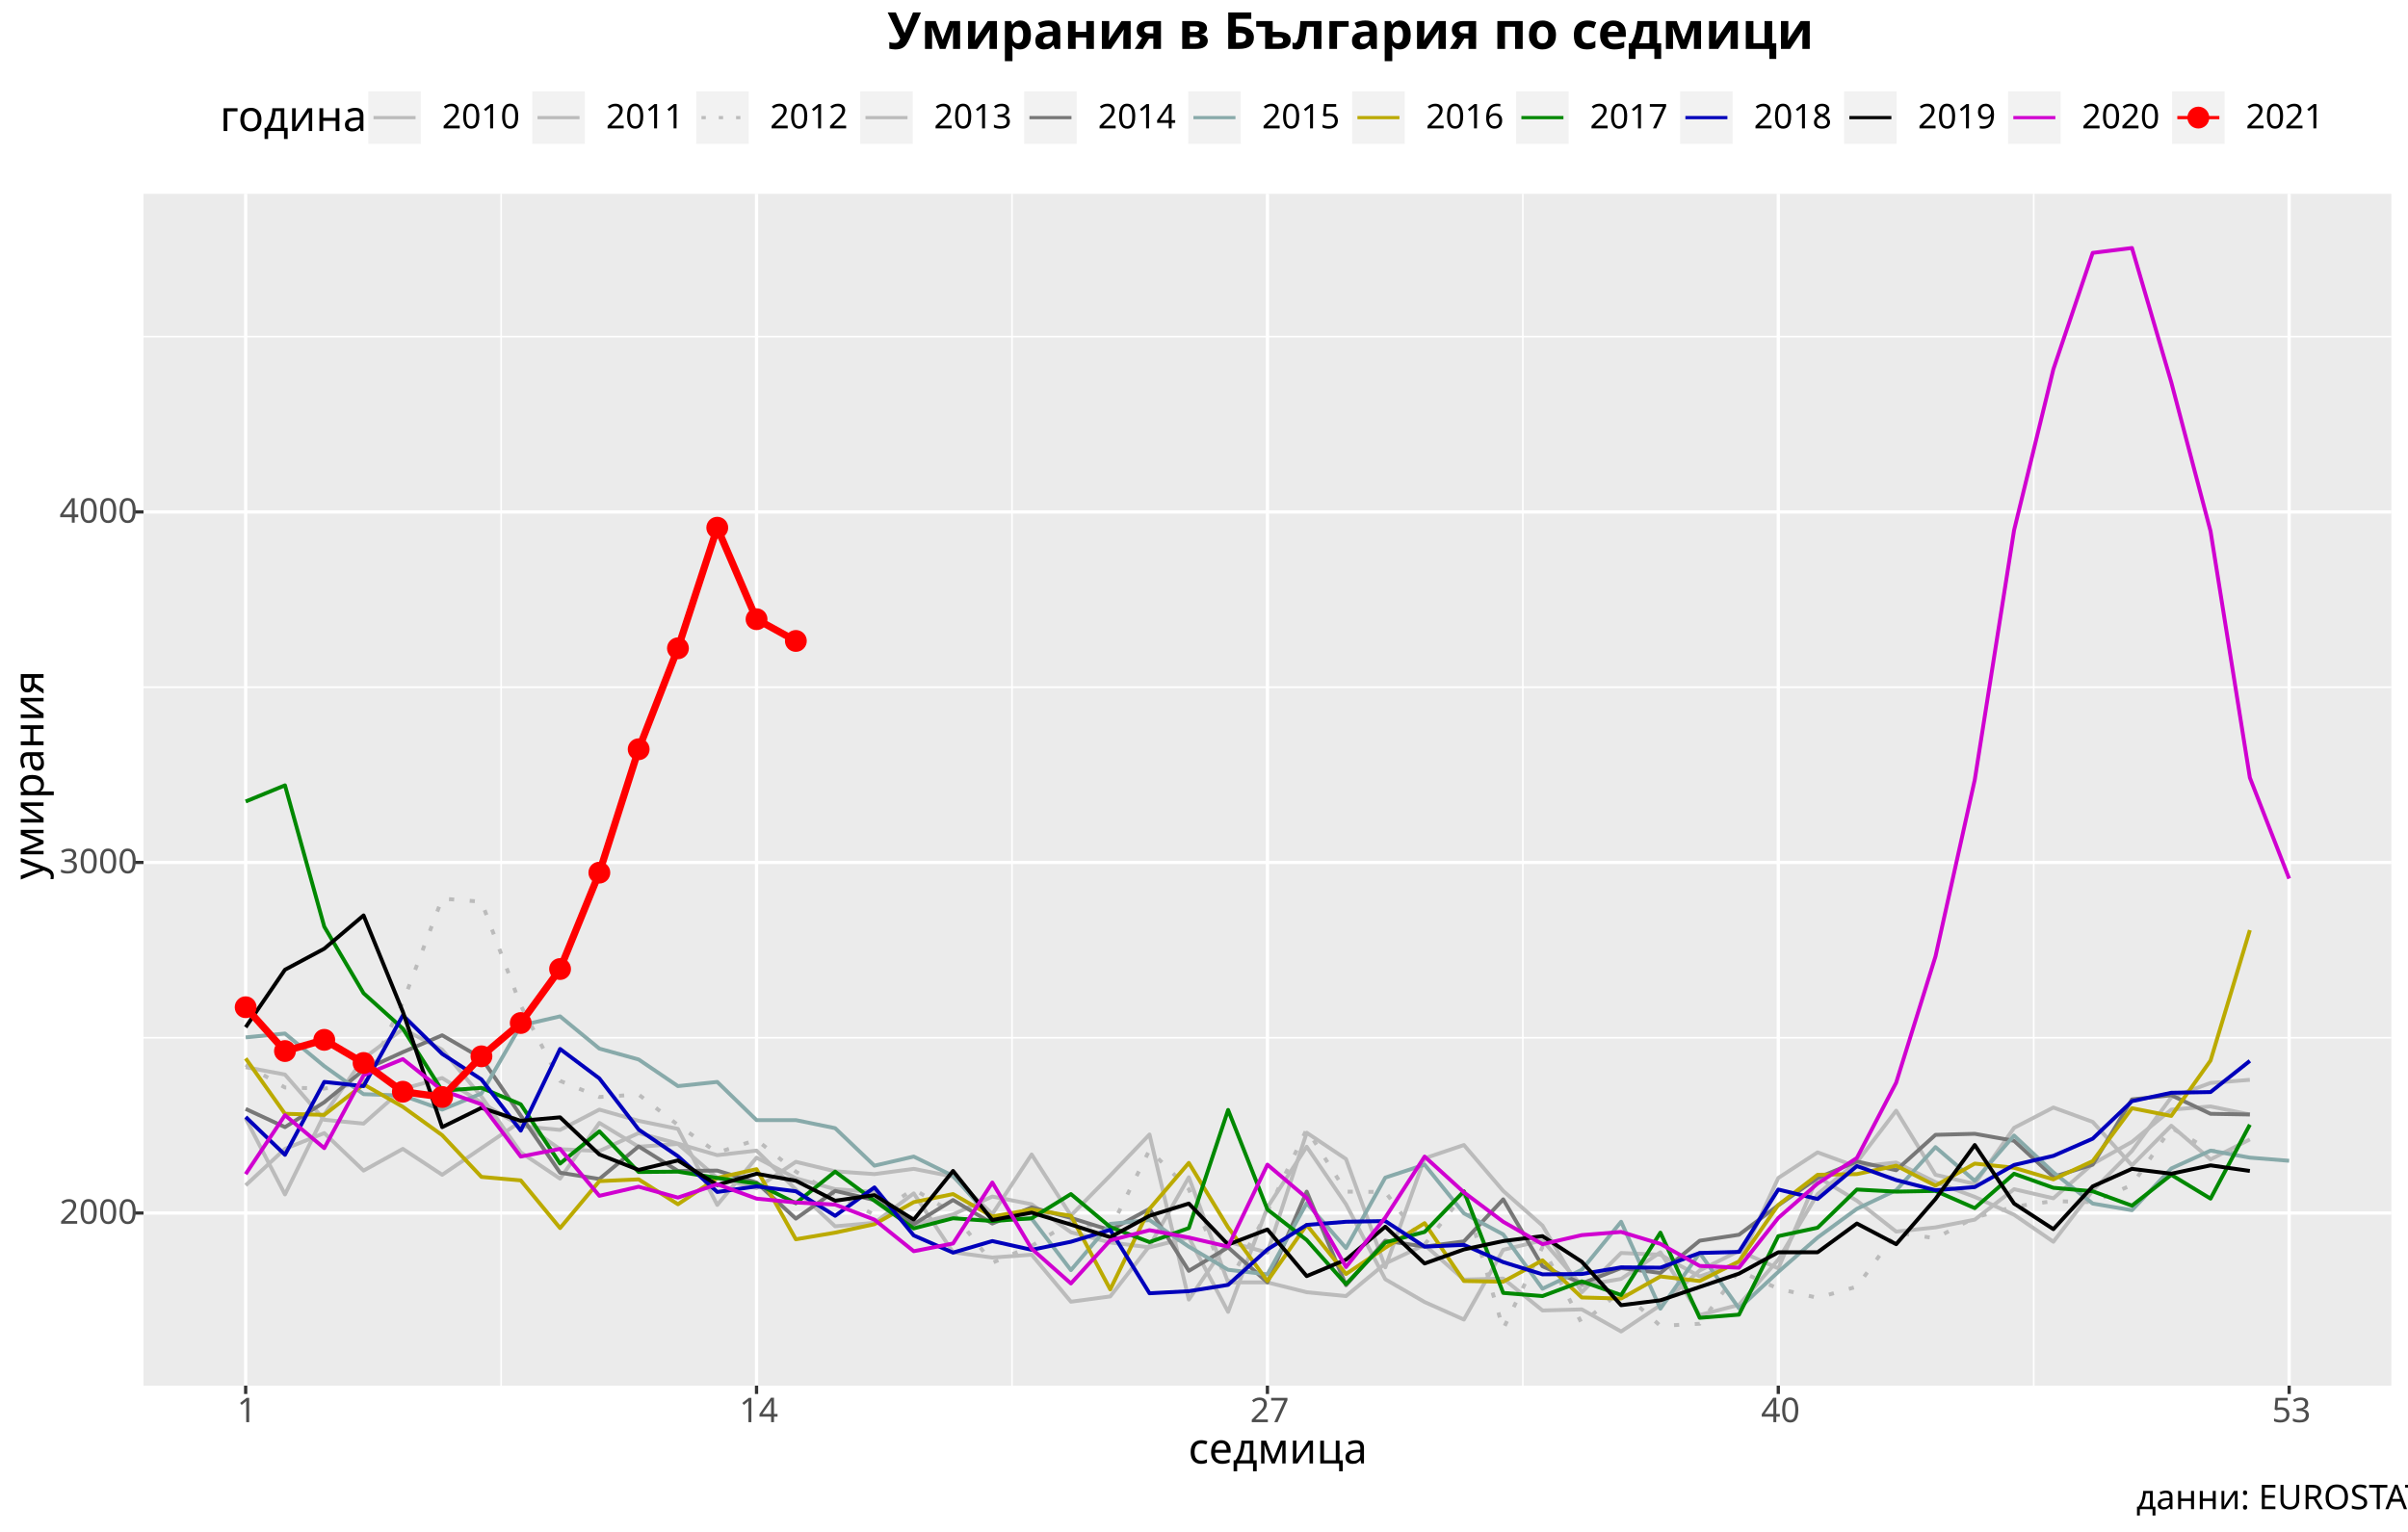
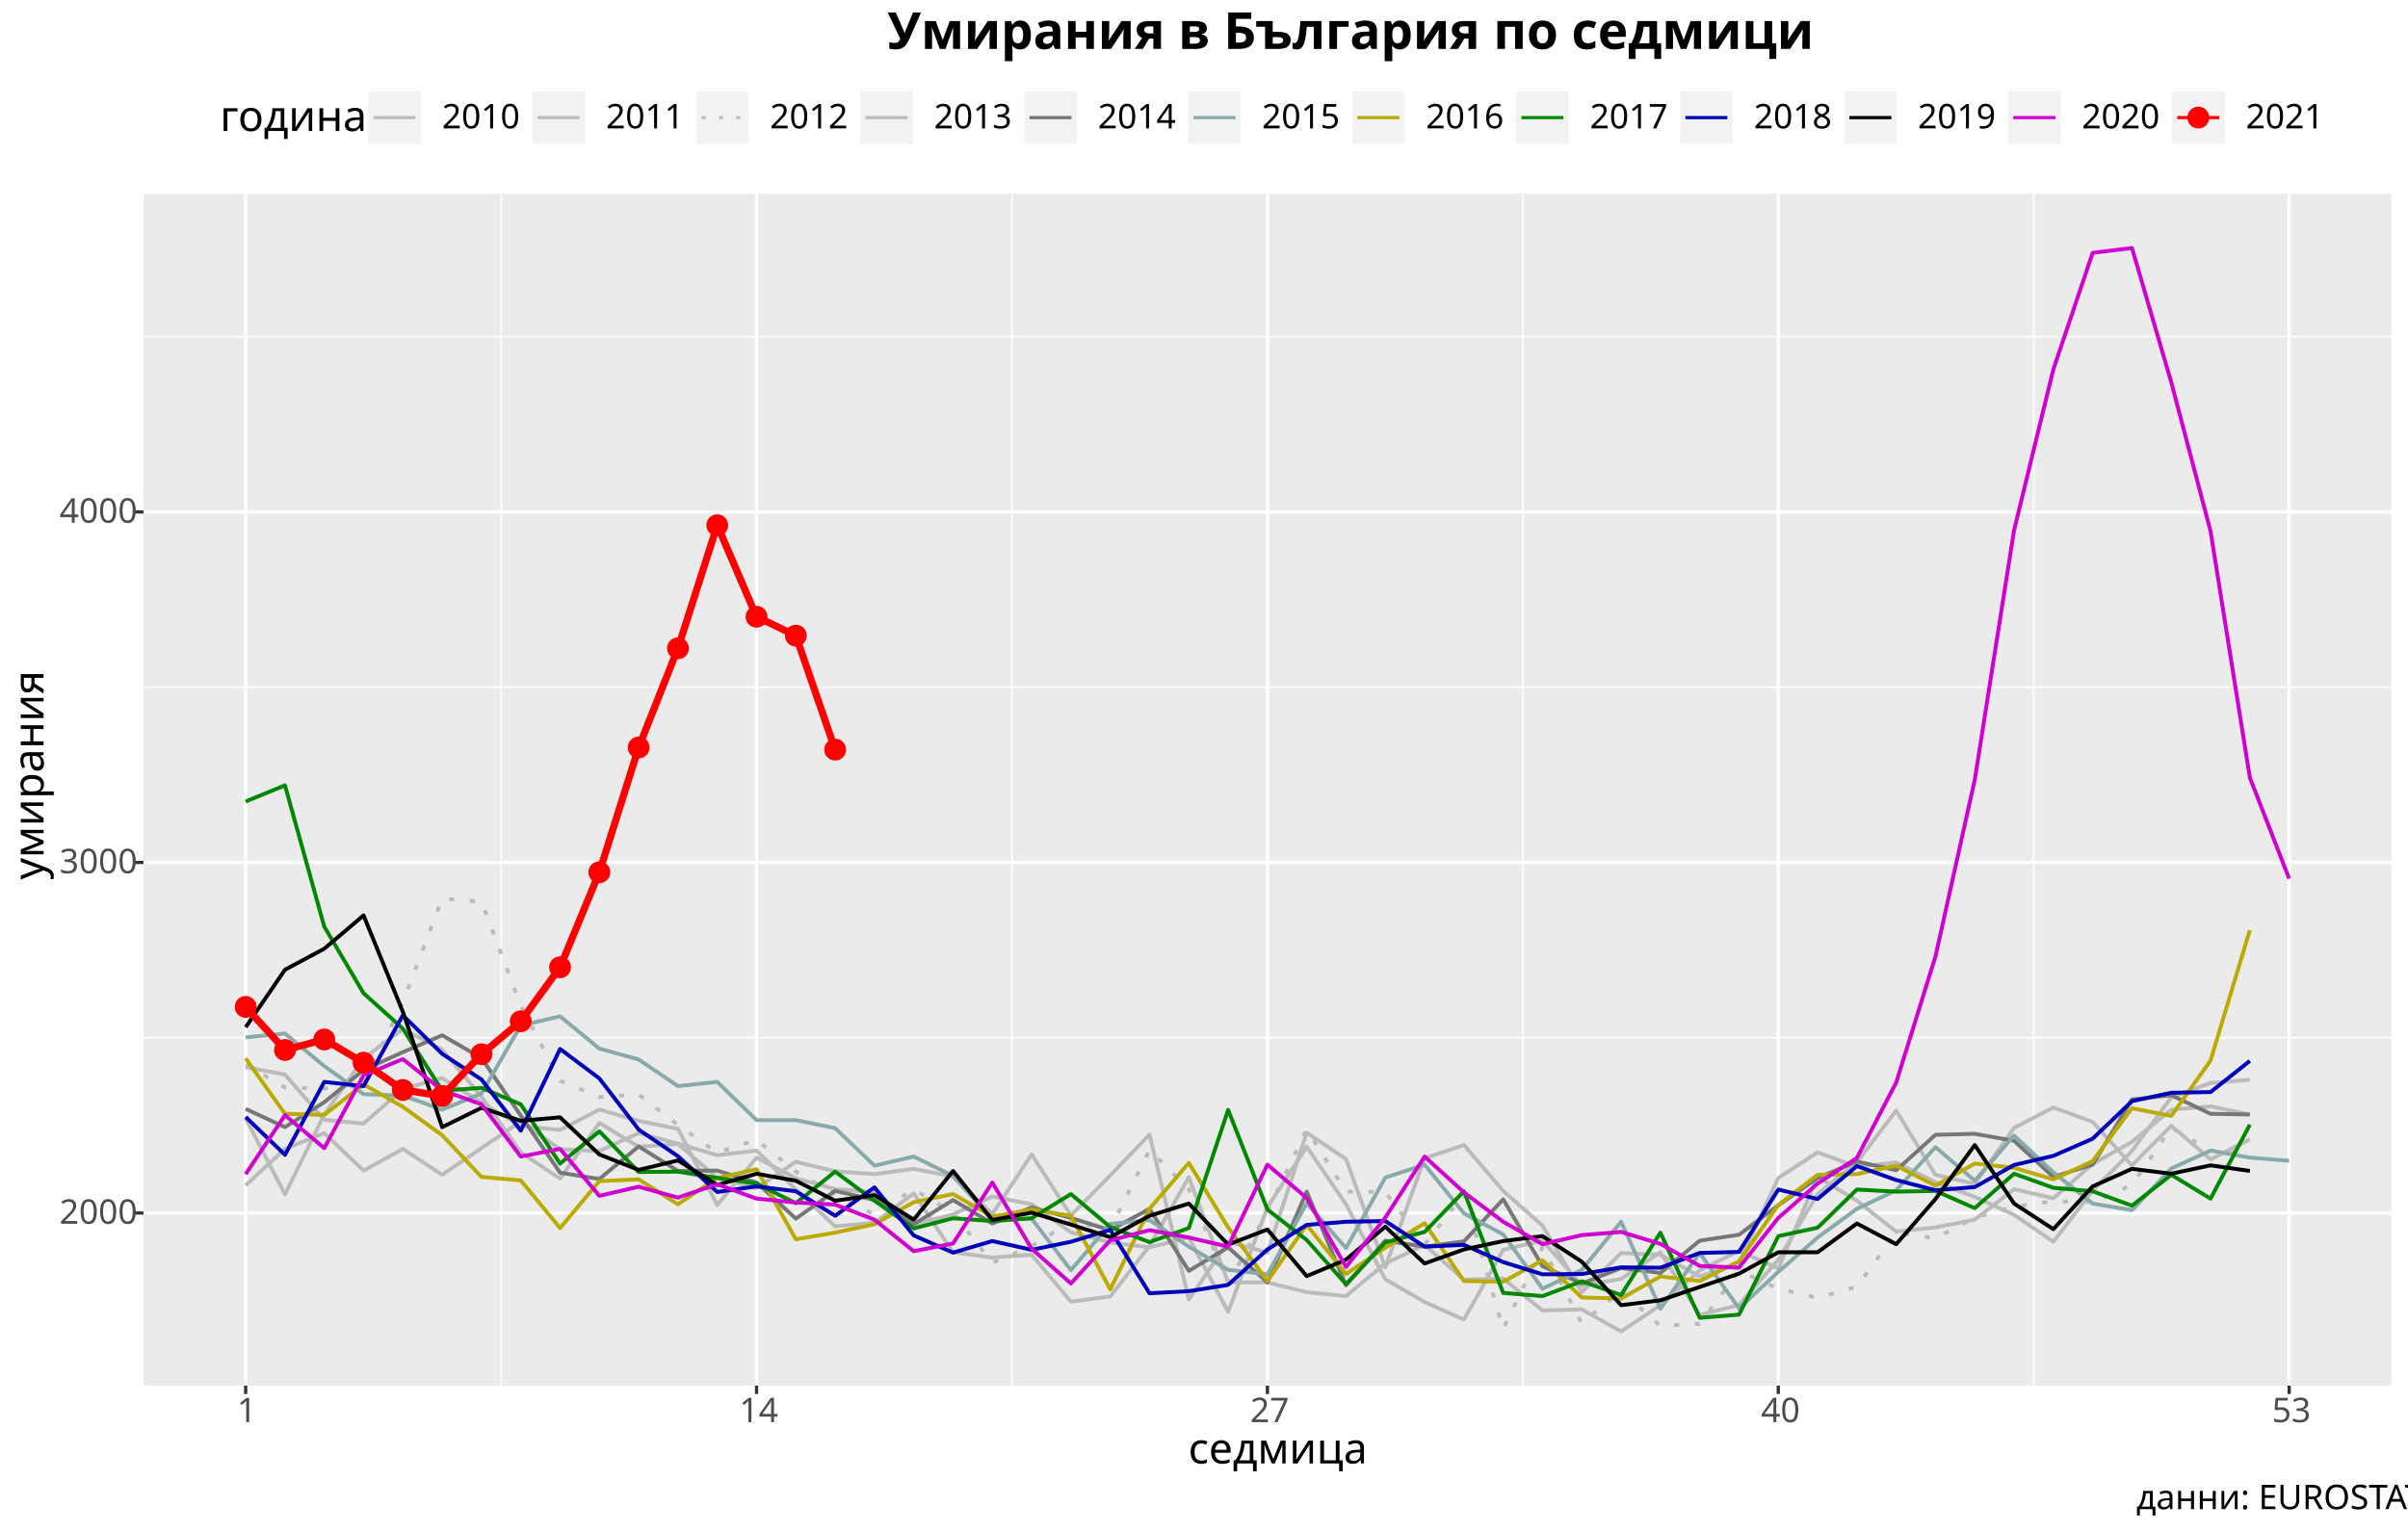
<svg xmlns="http://www.w3.org/2000/svg" viewBox="0 0 792.00 504.00">
  <defs>
    <style type="text/css">
    line, polyline, polygon, path, rect, circle {
      fill: none;
      stroke: #000000;
      stroke-linecap: round;
      stroke-linejoin: round;
      stroke-miterlimit: 10.00;
    }
  </style>
  </defs>
  <rect width="100%" height="100%" style="stroke: none; fill: #FFFFFF;" />
  <rect x="0.00" y="0.00" width="792.00" height="504.00" style="stroke-width: 1.07; stroke: #FFFFFF; fill: #FFFFFF;" />
  <defs>
    <clipPath id="cpNDcuMjB8Nzg2LjUyfDQ1NS44OHw2My43Nw==">
      <rect x="47.20" y="63.77" width="739.32" height="392.12" />
    </clipPath>
  </defs>
  <rect x="47.20" y="63.77" width="739.32" height="392.12" style="stroke-width: 1.07; stroke: none; fill: #EBEBEB;" clip-path="url(#cpNDcuMjB8Nzg2LjUyfDQ1NS44OHw2My43Nw==)" />
  <polyline points="47.20,341.42 786.52,341.42 " style="stroke-width: 0.53; stroke: #FFFFFF; stroke-linecap: butt;" clip-path="url(#cpNDcuMjB8Nzg2LjUyfDQ1NS44OHw2My43Nw==)" />
  <polyline points="47.20,226.09 786.52,226.09 " style="stroke-width: 0.53; stroke: #FFFFFF; stroke-linecap: butt;" clip-path="url(#cpNDcuMjB8Nzg2LjUyfDQ1NS44OHw2My43Nw==)" />
  <polyline points="47.20,110.77 786.52,110.77 " style="stroke-width: 0.53; stroke: #FFFFFF; stroke-linecap: butt;" clip-path="url(#cpNDcuMjB8Nzg2LjUyfDQ1NS44OHw2My43Nw==)" />
  <polyline points="164.82,455.88 164.82,63.77 " style="stroke-width: 0.53; stroke: #FFFFFF; stroke-linecap: butt;" clip-path="url(#cpNDcuMjB8Nzg2LjUyfDQ1NS44OHw2My43Nw==)" />
  <polyline points="332.85,455.88 332.85,63.77 " style="stroke-width: 0.53; stroke: #FFFFFF; stroke-linecap: butt;" clip-path="url(#cpNDcuMjB8Nzg2LjUyfDQ1NS44OHw2My43Nw==)" />
  <polyline points="500.87,455.88 500.87,63.77 " style="stroke-width: 0.53; stroke: #FFFFFF; stroke-linecap: butt;" clip-path="url(#cpNDcuMjB8Nzg2LjUyfDQ1NS44OHw2My43Nw==)" />
  <polyline points="668.90,455.88 668.90,63.77 " style="stroke-width: 0.53; stroke: #FFFFFF; stroke-linecap: butt;" clip-path="url(#cpNDcuMjB8Nzg2LjUyfDQ1NS44OHw2My43Nw==)" />
  <polyline points="47.20,399.08 786.52,399.08 " style="stroke-width: 1.07; stroke: #FFFFFF; stroke-linecap: butt;" clip-path="url(#cpNDcuMjB8Nzg2LjUyfDQ1NS44OHw2My43Nw==)" />
  <polyline points="47.20,283.75 786.52,283.75 " style="stroke-width: 1.07; stroke: #FFFFFF; stroke-linecap: butt;" clip-path="url(#cpNDcuMjB8Nzg2LjUyfDQ1NS44OHw2My43Nw==)" />
  <polyline points="47.20,168.43 786.52,168.43 " style="stroke-width: 1.07; stroke: #FFFFFF; stroke-linecap: butt;" clip-path="url(#cpNDcuMjB8Nzg2LjUyfDQ1NS44OHw2My43Nw==)" />
  <polyline points="80.80,455.88 80.80,63.77 " style="stroke-width: 1.07; stroke: #FFFFFF; stroke-linecap: butt;" clip-path="url(#cpNDcuMjB8Nzg2LjUyfDQ1NS44OHw2My43Nw==)" />
  <polyline points="248.83,455.88 248.83,63.77 " style="stroke-width: 1.07; stroke: #FFFFFF; stroke-linecap: butt;" clip-path="url(#cpNDcuMjB8Nzg2LjUyfDQ1NS44OHw2My43Nw==)" />
  <polyline points="416.86,455.88 416.86,63.77 " style="stroke-width: 1.07; stroke: #FFFFFF; stroke-linecap: butt;" clip-path="url(#cpNDcuMjB8Nzg2LjUyfDQ1NS44OHw2My43Nw==)" />
  <polyline points="584.89,455.88 584.89,63.77 " style="stroke-width: 1.07; stroke: #FFFFFF; stroke-linecap: butt;" clip-path="url(#cpNDcuMjB8Nzg2LjUyfDQ1NS44OHw2My43Nw==)" />
  <polyline points="752.91,455.88 752.91,63.77 " style="stroke-width: 1.07; stroke: #FFFFFF; stroke-linecap: butt;" clip-path="url(#cpNDcuMjB8Nzg2LjUyfDQ1NS44OHw2My43Nw==)" />
  <polyline points="80.80,367.94 93.73,392.97 106.65,366.67 119.58,348.22 132.50,338.53 145.43,345.34 158.35,360.79 171.28,379.13 184.21,387.78 197.13,369.44 210.06,377.28 222.98,376.36 235.91,387.55 248.83,390.89 261.76,382.24 274.68,385.36 287.61,386.28 300.53,384.55 313.46,387.09 326.38,399.43 339.31,379.82 352.23,399.89 365.16,386.74 378.08,373.25 391.01,427.57 403.93,408.54 416.86,412.11 429.78,372.67 442.71,381.32 455.63,416.96 468.56,381.09 481.49,376.71 494.41,391.81 507.34,403.23 520.26,425.14 533.19,412.23 546.11,412.80 559.04,419.95 571.96,415.46 584.89,387.55 597.81,379.13 610.74,383.86 623.66,382.47 636.59,388.93 649.51,393.78 662.44,399.66 675.36,408.54 688.29,391.70 701.21,378.67 714.14,361.02 727.06,356.29 739.99,355.26 " style="stroke-width: 1.28; stroke: #BBBBBB; stroke-linecap: butt;" clip-path="url(#cpNDcuMjB8Nzg2LjUyfDQ1NS44OHw2My43Nw==)" />
  <polyline points="80.80,351.10 93.73,353.53 106.65,368.40 119.58,369.67 132.50,358.25 145.43,354.68 158.35,362.75 171.28,370.48 184.21,371.75 197.13,365.06 210.06,368.75 222.98,371.40 235.91,396.43 248.83,380.86 261.76,387.66 274.68,391.24 287.61,392.16 300.53,402.89 313.46,399.54 326.38,393.66 339.31,396.20 352.23,405.42 365.16,408.77 378.08,410.38 391.01,407.15 403.93,431.60 416.86,397.23 429.78,377.28 442.71,396.20 455.63,420.88 468.56,428.37 481.49,434.14 494.41,411.19 507.34,408.08 520.26,422.95 533.19,420.76 546.11,412.00 559.04,432.64 571.96,429.30 584.89,414.42 597.81,392.85 610.74,382.36 623.66,365.41 636.59,386.51 649.51,389.51 662.44,371.06 675.36,364.37 688.29,369.10 701.21,383.40 714.14,370.36 727.06,381.44 739.99,374.86 " style="stroke-width: 1.28; stroke: #BBBBBB; stroke-linecap: butt;" clip-path="url(#cpNDcuMjB8Nzg2LjUyfDQ1NS44OHw2My43Nw==)" />
  <polyline points="80.80,350.30 93.73,357.79 106.65,358.14 119.58,356.41 132.50,329.77 145.43,295.63 158.35,296.67 171.28,330.81 184.21,355.60 197.13,360.91 210.06,360.10 222.98,370.13 235.91,379.24 248.83,374.98 261.76,385.47 274.68,392.97 287.61,399.66 300.53,391.24 313.46,399.08 326.38,415.46 339.31,409.92 352.23,401.96 365.16,404.39 378.08,378.32 391.01,391.24 403.93,422.38 416.86,398.62 429.78,371.52 442.71,392.05 455.63,392.16 468.56,409.46 481.49,392.85 494.41,437.25 507.34,410.27 520.26,435.41 533.19,424.68 546.11,436.21 559.04,435.52 571.96,418.11 584.89,423.99 597.81,426.99 610.74,423.30 623.66,405.54 636.59,407.38 649.51,400.58 662.44,397.00 675.36,395.16 688.29,395.51 701.21,389.85 714.14,371.06 727.06,378.55 739.99,379.71 " style="stroke-width: 1.28; stroke: #BBBBBB; stroke-dasharray: 1.71,5.12; stroke-linecap: butt;" clip-path="url(#cpNDcuMjB8Nzg2LjUyfDQ1NS44OHw2My43Nw==)" />
  <polyline points="80.80,389.97 93.73,377.98 106.65,372.79 119.58,385.13 132.50,377.98 145.43,386.51 158.35,377.74 171.28,368.98 184.21,378.09 197.13,378.67 210.06,372.79 222.98,376.25 235.91,380.05 248.83,378.55 261.76,391.35 274.68,403.46 287.61,402.31 300.53,392.62 313.46,412.00 326.38,413.73 339.31,412.80 352.23,428.26 365.16,426.53 378.08,409.92 391.01,387.32 403.93,421.91 416.86,421.91 429.78,425.14 442.71,426.41 455.63,415.69 468.56,409.57 481.49,420.99 494.41,420.65 507.34,431.14 520.26,430.79 533.19,438.06 546.11,429.41 559.04,417.99 571.96,411.54 584.89,417.30 597.81,387.20 610.74,395.04 623.66,405.19 636.59,403.81 649.51,401.27 662.44,391.24 675.36,394.24 688.29,382.93 701.21,375.67 714.14,365.06 727.06,364.02 739.99,366.67 " style="stroke-width: 1.28; stroke: #BBBBBB; stroke-linecap: butt;" clip-path="url(#cpNDcuMjB8Nzg2LjUyfDQ1NS44OHw2My43Nw==)" />
  <polyline points="80.80,364.83 93.73,370.83 106.65,362.64 119.58,352.03 132.50,346.15 145.43,340.61 158.35,348.11 171.28,367.02 184.21,385.82 197.13,387.89 210.06,377.17 222.98,385.24 235.91,385.13 248.83,389.05 261.76,400.93 274.68,391.81 287.61,394.81 300.53,402.77 313.46,394.81 326.38,402.54 339.31,397.23 352.23,400.69 365.16,404.73 378.08,397.70 391.01,418.11 403.93,410.38 416.86,421.91 429.78,392.05 442.71,422.84 455.63,408.19 468.56,410.15 481.49,408.42 494.41,394.58 507.34,416.61 520.26,422.26 533.19,417.19 546.11,418.80 559.04,408.19 571.96,406.23 584.89,396.54 597.81,387.55 610.74,382.13 623.66,385.01 636.59,373.36 649.51,373.02 662.44,375.32 675.36,387.20 688.29,383.17 701.21,361.71 714.14,360.33 727.06,366.44 739.99,366.67 " style="stroke-width: 1.28; stroke: #777777; stroke-linecap: butt;" clip-path="url(#cpNDcuMjB8Nzg2LjUyfDQ1NS44OHw2My43Nw==)" />
  <polyline points="80.80,341.30 93.73,340.03 106.65,350.76 119.58,359.98 132.50,360.45 145.43,365.06 158.35,359.75 171.28,337.38 184.21,334.38 197.13,344.99 210.06,348.57 222.98,357.33 235.91,355.95 248.83,368.52 261.76,368.52 274.68,371.17 287.61,383.51 300.53,380.51 313.46,386.86 326.38,401.27 339.31,400.93 352.23,417.88 365.16,402.66 378.08,401.39 391.01,410.15 403.93,417.76 416.86,419.26 429.78,395.85 442.71,410.61 455.63,387.43 468.56,383.17 481.49,399.20 494.41,406.12 507.34,423.99 520.26,417.76 533.19,401.96 546.11,430.56 559.04,412.23 571.96,430.45 584.89,418.45 597.81,407.15 610.74,397.70 623.66,391.58 636.59,377.40 649.51,388.47 662.44,373.59 675.36,385.70 688.29,395.97 701.21,398.16 714.14,384.43 727.06,378.55 739.99,380.86 752.91,381.90 " style="stroke-width: 1.28; stroke: #88AAAA; stroke-linecap: butt;" clip-path="url(#cpNDcuMjB8Nzg2LjUyfDQ1NS44OHw2My43Nw==)" />
  <polyline points="80.80,348.22 93.73,366.44 106.65,366.79 119.58,356.76 132.50,364.14 145.43,373.48 158.35,387.20 171.28,388.35 184.21,404.04 197.13,388.59 210.06,388.01 222.98,396.20 235.91,387.55 248.83,384.66 261.76,407.73 274.68,405.54 287.61,402.77 300.53,395.51 313.46,392.85 326.38,400.23 339.31,397.93 352.23,400.00 365.16,424.22 378.08,397.70 391.01,382.59 403.93,403.81 416.86,421.45 429.78,403.00 442.71,419.15 455.63,410.50 468.56,402.42 481.49,421.45 494.41,421.68 507.34,414.65 520.26,426.87 533.19,427.22 546.11,419.95 559.04,421.45 571.96,415.00 584.89,396.43 597.81,386.51 610.74,386.28 623.66,383.51 636.59,390.08 649.51,382.82 662.44,384.20 675.36,388.01 688.29,382.01 701.21,364.60 714.14,367.14 727.06,348.91 739.99,306.01 " style="stroke-width: 1.28; stroke: #BBAA00; stroke-linecap: butt;" clip-path="url(#cpNDcuMjB8Nzg2LjUyfDQ1NS44OHw2My43Nw==)" />
  <polyline points="80.80,263.69 93.73,258.38 106.65,304.86 119.58,326.77 132.50,338.42 145.43,358.83 158.35,357.91 171.28,363.33 184.21,382.82 197.13,372.21 210.06,385.59 222.98,385.47 235.91,387.55 248.83,389.39 261.76,395.85 274.68,385.47 287.61,395.04 300.53,404.15 313.46,400.81 326.38,401.73 339.31,400.81 352.23,392.85 365.16,403.69 378.08,408.65 391.01,404.04 403.93,365.17 416.86,397.93 429.78,407.96 442.71,422.49 455.63,408.77 468.56,405.31 481.49,391.93 494.41,425.37 507.34,426.41 520.26,421.57 533.19,426.07 546.11,405.54 559.04,433.56 571.96,432.52 584.89,406.69 597.81,403.92 610.74,391.35 623.66,392.05 636.59,391.81 649.51,397.47 662.44,386.16 675.36,390.78 688.29,391.93 701.21,396.66 714.14,386.51 727.06,394.35 739.99,370.02 " style="stroke-width: 1.28; stroke: #008800; stroke-linecap: butt;" clip-path="url(#cpNDcuMjB8Nzg2LjUyfDQ1NS44OHw2My43Nw==)" />
  <polyline points="80.80,367.48 93.73,379.94 106.65,355.95 119.58,357.33 132.50,334.04 145.43,346.72 158.35,355.14 171.28,371.98 184.21,345.11 197.13,354.80 210.06,371.63 222.98,380.40 235.91,392.16 248.83,390.32 261.76,391.93 274.68,400.00 287.61,390.66 300.53,406.46 313.46,412.11 326.38,408.31 339.31,411.19 352.23,408.54 365.16,404.62 378.08,425.49 391.01,424.80 403.93,422.72 416.86,411.07 429.78,403.00 442.71,401.96 455.63,401.73 468.56,410.15 481.49,409.57 494.41,415.23 507.34,419.26 520.26,419.15 533.19,416.96 546.11,417.07 559.04,412.23 571.96,411.88 584.89,391.35 597.81,394.47 610.74,383.63 623.66,388.24 636.59,391.58 649.51,390.55 662.44,383.28 675.36,380.28 688.29,374.63 701.21,362.29 714.14,359.52 727.06,359.29 739.99,349.03 " style="stroke-width: 1.28; stroke: #0000BB; stroke-linecap: butt;" clip-path="url(#cpNDcuMjB8Nzg2LjUyfDQ1NS44OHw2My43Nw==)" />
  <polyline points="80.80,337.96 93.73,319.04 106.65,312.12 119.58,301.17 132.50,332.88 145.43,370.83 158.35,364.48 171.28,368.75 184.21,367.60 197.13,379.82 210.06,384.90 222.98,381.78 235.91,389.85 248.83,386.16 261.76,388.47 274.68,395.04 287.61,393.20 300.53,401.27 313.46,385.24 326.38,401.39 339.31,398.96 352.23,402.89 365.16,407.04 378.08,400.00 391.01,395.97 403.93,409.46 416.86,404.50 429.78,419.84 442.71,414.42 455.63,403.58 468.56,415.69 481.49,411.07 494.41,408.31 507.34,406.69 520.26,415.11 533.19,429.41 546.11,427.80 559.04,423.41 571.96,419.03 584.89,412.00 597.81,412.00 610.74,402.54 623.66,409.34 636.59,394.47 649.51,376.71 662.44,395.97 675.36,404.39 688.29,390.32 701.21,384.55 714.14,386.16 727.06,383.40 739.99,385.24 " style="stroke-width: 1.28; stroke-linecap: butt;" clip-path="url(#cpNDcuMjB8Nzg2LjUyfDQ1NS44OHw2My43Nw==)" />
  <polyline points="80.80,386.28 93.73,366.90 106.65,377.74 119.58,353.76 132.50,348.45 145.43,358.72 158.35,363.33 171.28,380.51 184.21,377.98 197.13,393.43 210.06,390.43 222.98,394.01 235.91,389.62 248.83,394.35 261.76,395.62 274.68,396.31 287.61,401.27 300.53,411.65 313.46,409.11 326.38,389.05 339.31,410.84 352.23,422.26 365.16,408.08 378.08,404.73 391.01,407.15 403.93,410.15 416.86,383.17 429.78,394.12 442.71,416.84 455.63,400.58 468.56,380.51 481.49,392.28 494.41,401.96 507.34,409.34 520.26,406.35 533.19,405.31 546.11,409.23 559.04,416.49 571.96,417.07 584.89,400.69 597.81,389.39 610.74,380.97 623.66,356.18 636.59,314.66 649.51,256.54 662.44,174.43 675.36,121.49 688.29,83.20 701.21,81.59 714.14,125.76 727.06,174.77 739.99,255.85 752.91,289.06 " style="stroke-width: 1.28; stroke: #D000D0; stroke-linecap: butt;" clip-path="url(#cpNDcuMjB8Nzg2LjUyfDQ1NS44OHw2My43Nw==)" />
-   <polyline points="80.80,331.38 93.73,345.80 106.65,342.11 119.58,349.72 132.50,359.18 145.43,360.91 158.35,347.53 171.28,336.57 184.21,318.81 197.13,287.10 210.06,246.50 222.98,213.29 235.91,173.62 248.83,203.72 261.76,210.87 " style="stroke-width: 2.35; stroke: #FF0000; stroke-linecap: butt;" clip-path="url(#cpNDcuMjB8Nzg2LjUyfDQ1NS44OHw2My43Nw==)" />
-   <circle cx="80.80" cy="331.38" r="3.24" style="stroke-width: 0.71; stroke: #FF0000; fill: #FF0000;" clip-path="url(#cpNDcuMjB8Nzg2LjUyfDQ1NS44OHw2My43Nw==)" />
-   <circle cx="93.73" cy="345.80" r="3.24" style="stroke-width: 0.71; stroke: #FF0000; fill: #FF0000;" clip-path="url(#cpNDcuMjB8Nzg2LjUyfDQ1NS44OHw2My43Nw==)" />
-   <circle cx="106.65" cy="342.11" r="3.24" style="stroke-width: 0.71; stroke: #FF0000; fill: #FF0000;" clip-path="url(#cpNDcuMjB8Nzg2LjUyfDQ1NS44OHw2My43Nw==)" />
-   <circle cx="119.58" cy="349.72" r="3.24" style="stroke-width: 0.71; stroke: #FF0000; fill: #FF0000;" clip-path="url(#cpNDcuMjB8Nzg2LjUyfDQ1NS44OHw2My43Nw==)" />
-   <circle cx="132.50" cy="359.18" r="3.24" style="stroke-width: 0.71; stroke: #FF0000; fill: #FF0000;" clip-path="url(#cpNDcuMjB8Nzg2LjUyfDQ1NS44OHw2My43Nw==)" />
-   <circle cx="145.43" cy="360.91" r="3.24" style="stroke-width: 0.71; stroke: #FF0000; fill: #FF0000;" clip-path="url(#cpNDcuMjB8Nzg2LjUyfDQ1NS44OHw2My43Nw==)" />
-   <circle cx="158.35" cy="347.53" r="3.24" style="stroke-width: 0.71; stroke: #FF0000; fill: #FF0000;" clip-path="url(#cpNDcuMjB8Nzg2LjUyfDQ1NS44OHw2My43Nw==)" />
-   <circle cx="171.28" cy="336.57" r="3.24" style="stroke-width: 0.71; stroke: #FF0000; fill: #FF0000;" clip-path="url(#cpNDcuMjB8Nzg2LjUyfDQ1NS44OHw2My43Nw==)" />
-   <circle cx="184.21" cy="318.81" r="3.24" style="stroke-width: 0.71; stroke: #FF0000; fill: #FF0000;" clip-path="url(#cpNDcuMjB8Nzg2LjUyfDQ1NS44OHw2My43Nw==)" />
-   <circle cx="197.13" cy="287.10" r="3.24" style="stroke-width: 0.71; stroke: #FF0000; fill: #FF0000;" clip-path="url(#cpNDcuMjB8Nzg2LjUyfDQ1NS44OHw2My43Nw==)" />
-   <circle cx="210.06" cy="246.50" r="3.24" style="stroke-width: 0.71; stroke: #FF0000; fill: #FF0000;" clip-path="url(#cpNDcuMjB8Nzg2LjUyfDQ1NS44OHw2My43Nw==)" />
+   <polyline points="80.80,331.27 93.73,345.45 106.65,341.99 119.58,349.61 132.50,358.60 145.43,360.56 158.35,346.84 171.28,336.00 184.21,318.24 197.13,286.98 210.06,245.93 222.98,213.29 235.91,172.81 248.83,202.91 261.76,209.14 274.68,246.62 " style="stroke-width: 2.35; stroke: #FF0000; stroke-linecap: butt;" clip-path="url(#cpNDcuMjB8Nzg2LjUyfDQ1NS44OHw2My43Nw==)" />
+   <circle cx="80.80" cy="331.27" r="3.24" style="stroke-width: 0.71; stroke: #FF0000; fill: #FF0000;" clip-path="url(#cpNDcuMjB8Nzg2LjUyfDQ1NS44OHw2My43Nw==)" />
+   <circle cx="93.73" cy="345.45" r="3.24" style="stroke-width: 0.71; stroke: #FF0000; fill: #FF0000;" clip-path="url(#cpNDcuMjB8Nzg2LjUyfDQ1NS44OHw2My43Nw==)" />
+   <circle cx="106.65" cy="341.99" r="3.24" style="stroke-width: 0.71; stroke: #FF0000; fill: #FF0000;" clip-path="url(#cpNDcuMjB8Nzg2LjUyfDQ1NS44OHw2My43Nw==)" />
+   <circle cx="119.58" cy="349.61" r="3.24" style="stroke-width: 0.71; stroke: #FF0000; fill: #FF0000;" clip-path="url(#cpNDcuMjB8Nzg2LjUyfDQ1NS44OHw2My43Nw==)" />
+   <circle cx="132.50" cy="358.60" r="3.24" style="stroke-width: 0.71; stroke: #FF0000; fill: #FF0000;" clip-path="url(#cpNDcuMjB8Nzg2LjUyfDQ1NS44OHw2My43Nw==)" />
+   <circle cx="145.43" cy="360.56" r="3.24" style="stroke-width: 0.71; stroke: #FF0000; fill: #FF0000;" clip-path="url(#cpNDcuMjB8Nzg2LjUyfDQ1NS44OHw2My43Nw==)" />
+   <circle cx="158.35" cy="346.84" r="3.24" style="stroke-width: 0.71; stroke: #FF0000; fill: #FF0000;" clip-path="url(#cpNDcuMjB8Nzg2LjUyfDQ1NS44OHw2My43Nw==)" />
+   <circle cx="171.28" cy="336.00" r="3.24" style="stroke-width: 0.71; stroke: #FF0000; fill: #FF0000;" clip-path="url(#cpNDcuMjB8Nzg2LjUyfDQ1NS44OHw2My43Nw==)" />
+   <circle cx="184.21" cy="318.24" r="3.24" style="stroke-width: 0.71; stroke: #FF0000; fill: #FF0000;" clip-path="url(#cpNDcuMjB8Nzg2LjUyfDQ1NS44OHw2My43Nw==)" />
+   <circle cx="197.13" cy="286.98" r="3.24" style="stroke-width: 0.71; stroke: #FF0000; fill: #FF0000;" clip-path="url(#cpNDcuMjB8Nzg2LjUyfDQ1NS44OHw2My43Nw==)" />
+   <circle cx="210.06" cy="245.93" r="3.24" style="stroke-width: 0.71; stroke: #FF0000; fill: #FF0000;" clip-path="url(#cpNDcuMjB8Nzg2LjUyfDQ1NS44OHw2My43Nw==)" />
  <circle cx="222.98" cy="213.29" r="3.24" style="stroke-width: 0.71; stroke: #FF0000; fill: #FF0000;" clip-path="url(#cpNDcuMjB8Nzg2LjUyfDQ1NS44OHw2My43Nw==)" />
-   <circle cx="235.91" cy="173.62" r="3.24" style="stroke-width: 0.71; stroke: #FF0000; fill: #FF0000;" clip-path="url(#cpNDcuMjB8Nzg2LjUyfDQ1NS44OHw2My43Nw==)" />
-   <circle cx="248.83" cy="203.72" r="3.24" style="stroke-width: 0.71; stroke: #FF0000; fill: #FF0000;" clip-path="url(#cpNDcuMjB8Nzg2LjUyfDQ1NS44OHw2My43Nw==)" />
-   <circle cx="261.76" cy="210.87" r="3.24" style="stroke-width: 0.71; stroke: #FF0000; fill: #FF0000;" clip-path="url(#cpNDcuMjB8Nzg2LjUyfDQ1NS44OHw2My43Nw==)" />
+   <circle cx="235.91" cy="172.81" r="3.24" style="stroke-width: 0.71; stroke: #FF0000; fill: #FF0000;" clip-path="url(#cpNDcuMjB8Nzg2LjUyfDQ1NS44OHw2My43Nw==)" />
+   <circle cx="248.83" cy="202.91" r="3.24" style="stroke-width: 0.71; stroke: #FF0000; fill: #FF0000;" clip-path="url(#cpNDcuMjB8Nzg2LjUyfDQ1NS44OHw2My43Nw==)" />
+   <circle cx="261.76" cy="209.14" r="3.24" style="stroke-width: 0.71; stroke: #FF0000; fill: #FF0000;" clip-path="url(#cpNDcuMjB8Nzg2LjUyfDQ1NS44OHw2My43Nw==)" />
+   <circle cx="274.68" cy="246.62" r="3.24" style="stroke-width: 0.71; stroke: #FF0000; fill: #FF0000;" clip-path="url(#cpNDcuMjB8Nzg2LjUyfDQ1NS44OHw2My43Nw==)" />
  <defs>
    <clipPath id="cpMC4wMHw3OTIuMDB8NTA0LjAwfDAuMDA=">
      <rect x="0.00" y="0.00" width="792.00" height="504.00" />
    </clipPath>
  </defs>
  <g clip-path="url(#cpMC4wMHw3OTIuMDB8NTA0LjAwfDAuMDA=)">
    <text x="19.56" y="402.62" style="font-size: 11.20px; fill: #4D4D4D; font-family: Calibri;" textLength="22.71px" lengthAdjust="spacingAndGlyphs">2000</text>
  </g>
  <g clip-path="url(#cpMC4wMHw3OTIuMDB8NTA0LjAwfDAuMDA=)">
    <text x="19.56" y="287.29" style="font-size: 11.20px; fill: #4D4D4D; font-family: Calibri;" textLength="22.71px" lengthAdjust="spacingAndGlyphs">3000</text>
  </g>
  <g clip-path="url(#cpMC4wMHw3OTIuMDB8NTA0LjAwfDAuMDA=)">
    <text x="19.56" y="171.97" style="font-size: 11.20px; fill: #4D4D4D; font-family: Calibri;" textLength="22.71px" lengthAdjust="spacingAndGlyphs">4000</text>
  </g>
  <polyline points="44.46,399.08 47.20,399.08 " style="stroke-width: 1.07; stroke: #333333; stroke-linecap: butt;" clip-path="url(#cpMC4wMHw3OTIuMDB8NTA0LjAwfDAuMDA=)" />
  <polyline points="44.46,283.75 47.20,283.75 " style="stroke-width: 1.07; stroke: #333333; stroke-linecap: butt;" clip-path="url(#cpMC4wMHw3OTIuMDB8NTA0LjAwfDAuMDA=)" />
  <polyline points="44.46,168.43 47.20,168.43 " style="stroke-width: 1.07; stroke: #333333; stroke-linecap: butt;" clip-path="url(#cpMC4wMHw3OTIuMDB8NTA0LjAwfDAuMDA=)" />
  <polyline points="80.80,458.62 80.80,455.88 " style="stroke-width: 1.07; stroke: #333333; stroke-linecap: butt;" clip-path="url(#cpMC4wMHw3OTIuMDB8NTA0LjAwfDAuMDA=)" />
  <polyline points="248.83,458.62 248.83,455.88 " style="stroke-width: 1.07; stroke: #333333; stroke-linecap: butt;" clip-path="url(#cpMC4wMHw3OTIuMDB8NTA0LjAwfDAuMDA=)" />
  <polyline points="416.86,458.62 416.86,455.88 " style="stroke-width: 1.07; stroke: #333333; stroke-linecap: butt;" clip-path="url(#cpMC4wMHw3OTIuMDB8NTA0LjAwfDAuMDA=)" />
  <polyline points="584.89,458.62 584.89,455.88 " style="stroke-width: 1.07; stroke: #333333; stroke-linecap: butt;" clip-path="url(#cpMC4wMHw3OTIuMDB8NTA0LjAwfDAuMDA=)" />
  <polyline points="752.91,458.62 752.91,455.88 " style="stroke-width: 1.07; stroke: #333333; stroke-linecap: butt;" clip-path="url(#cpMC4wMHw3OTIuMDB8NTA0LjAwfDAuMDA=)" />
  <g clip-path="url(#cpMC4wMHw3OTIuMDB8NTA0LjAwfDAuMDA=)">
    <text x="77.97" y="467.89" style="font-size: 11.20px; fill: #4D4D4D; font-family: Calibri;" textLength="5.68px" lengthAdjust="spacingAndGlyphs">1</text>
  </g>
  <g clip-path="url(#cpMC4wMHw3OTIuMDB8NTA0LjAwfDAuMDA=)">
    <text x="243.15" y="467.89" style="font-size: 11.20px; fill: #4D4D4D; font-family: Calibri;" textLength="11.35px" lengthAdjust="spacingAndGlyphs">14</text>
  </g>
  <g clip-path="url(#cpMC4wMHw3OTIuMDB8NTA0LjAwfDAuMDA=)">
    <text x="411.18" y="467.89" style="font-size: 11.20px; fill: #4D4D4D; font-family: Calibri;" textLength="11.35px" lengthAdjust="spacingAndGlyphs">27</text>
  </g>
  <g clip-path="url(#cpMC4wMHw3OTIuMDB8NTA0LjAwfDAuMDA=)">
    <text x="579.21" y="467.89" style="font-size: 11.20px; fill: #4D4D4D; font-family: Calibri;" textLength="11.35px" lengthAdjust="spacingAndGlyphs">40</text>
  </g>
  <g clip-path="url(#cpMC4wMHw3OTIuMDB8NTA0LjAwfDAuMDA=)">
    <text x="747.24" y="467.89" style="font-size: 11.20px; fill: #4D4D4D; font-family: Calibri;" textLength="11.35px" lengthAdjust="spacingAndGlyphs">53</text>
  </g>
  <g clip-path="url(#cpMC4wMHw3OTIuMDB8NTA0LjAwfDAuMDA=)">
    <text x="390.85" y="481.47" style="font-size: 14.00px; font-family: Calibri;" textLength="52.02px" lengthAdjust="spacingAndGlyphs">седмица</text>
  </g>
  <g clip-path="url(#cpMC4wMHw3OTIuMDB8NTA0LjAwfDAuMDA=)">
    <text transform="translate(14.33,289.39) rotate(-90)" style="font-size: 14.00px; font-family: Calibri;" textLength="59.12px" lengthAdjust="spacingAndGlyphs">умирания</text>
  </g>
  <rect x="66.88" y="24.57" width="699.96" height="28.24" style="stroke-width: 1.07; stroke: none; fill: #FFFFFF;" clip-path="url(#cpMC4wMHw3OTIuMDB8NTA0LjAwfDAuMDA=)" />
  <g clip-path="url(#cpMC4wMHw3OTIuMDB8NTA0LjAwfDAuMDA=)">
    <text x="72.36" y="43.11" style="font-size: 14.00px; font-family: Calibri;" textLength="41.79px" lengthAdjust="spacingAndGlyphs">година</text>
  </g>
  <rect x="121.13" y="30.05" width="17.28" height="17.28" style="stroke-width: 1.07; stroke: none; fill: #F2F2F2;" clip-path="url(#cpMC4wMHw3OTIuMDB8NTA0LjAwfDAuMDA=)" />
  <line x1="122.85" y1="38.69" x2="136.68" y2="38.69" style="stroke-width: 1.07; stroke: #BBBBBB; stroke-linecap: butt;" clip-path="url(#cpMC4wMHw3OTIuMDB8NTA0LjAwfDAuMDA=)" />
  <rect x="175.06" y="30.05" width="17.28" height="17.28" style="stroke-width: 1.07; stroke: none; fill: #F2F2F2;" clip-path="url(#cpMC4wMHw3OTIuMDB8NTA0LjAwfDAuMDA=)" />
  <line x1="176.79" y1="38.69" x2="190.61" y2="38.69" style="stroke-width: 1.07; stroke: #BBBBBB; stroke-linecap: butt;" clip-path="url(#cpMC4wMHw3OTIuMDB8NTA0LjAwfDAuMDA=)" />
  <rect x="228.99" y="30.05" width="17.28" height="17.28" style="stroke-width: 1.07; stroke: none; fill: #F2F2F2;" clip-path="url(#cpMC4wMHw3OTIuMDB8NTA0LjAwfDAuMDA=)" />
  <line x1="230.72" y1="38.69" x2="244.55" y2="38.69" style="stroke-width: 1.07; stroke: #BBBBBB; stroke-dasharray: 1.42,4.27; stroke-linecap: butt;" clip-path="url(#cpMC4wMHw3OTIuMDB8NTA0LjAwfDAuMDA=)" />
  <rect x="282.93" y="30.05" width="17.28" height="17.28" style="stroke-width: 1.07; stroke: none; fill: #F2F2F2;" clip-path="url(#cpMC4wMHw3OTIuMDB8NTA0LjAwfDAuMDA=)" />
  <line x1="284.66" y1="38.69" x2="298.48" y2="38.69" style="stroke-width: 1.07; stroke: #BBBBBB; stroke-linecap: butt;" clip-path="url(#cpMC4wMHw3OTIuMDB8NTA0LjAwfDAuMDA=)" />
  <rect x="336.86" y="30.05" width="17.28" height="17.28" style="stroke-width: 1.07; stroke: none; fill: #F2F2F2;" clip-path="url(#cpMC4wMHw3OTIuMDB8NTA0LjAwfDAuMDA=)" />
  <line x1="338.59" y1="38.69" x2="352.41" y2="38.69" style="stroke-width: 1.07; stroke: #777777; stroke-linecap: butt;" clip-path="url(#cpMC4wMHw3OTIuMDB8NTA0LjAwfDAuMDA=)" />
  <rect x="390.80" y="30.05" width="17.28" height="17.28" style="stroke-width: 1.07; stroke: none; fill: #F2F2F2;" clip-path="url(#cpMC4wMHw3OTIuMDB8NTA0LjAwfDAuMDA=)" />
  <line x1="392.52" y1="38.69" x2="406.35" y2="38.69" style="stroke-width: 1.07; stroke: #88AAAA; stroke-linecap: butt;" clip-path="url(#cpMC4wMHw3OTIuMDB8NTA0LjAwfDAuMDA=)" />
  <rect x="444.73" y="30.05" width="17.28" height="17.28" style="stroke-width: 1.07; stroke: none; fill: #F2F2F2;" clip-path="url(#cpMC4wMHw3OTIuMDB8NTA0LjAwfDAuMDA=)" />
  <line x1="446.46" y1="38.69" x2="460.28" y2="38.69" style="stroke-width: 1.07; stroke: #BBAA00; stroke-linecap: butt;" clip-path="url(#cpMC4wMHw3OTIuMDB8NTA0LjAwfDAuMDA=)" />
  <rect x="498.66" y="30.05" width="17.28" height="17.28" style="stroke-width: 1.07; stroke: none; fill: #F2F2F2;" clip-path="url(#cpMC4wMHw3OTIuMDB8NTA0LjAwfDAuMDA=)" />
  <line x1="500.39" y1="38.69" x2="514.22" y2="38.69" style="stroke-width: 1.07; stroke: #008800; stroke-linecap: butt;" clip-path="url(#cpMC4wMHw3OTIuMDB8NTA0LjAwfDAuMDA=)" />
  <rect x="552.60" y="30.05" width="17.28" height="17.28" style="stroke-width: 1.07; stroke: none; fill: #F2F2F2;" clip-path="url(#cpMC4wMHw3OTIuMDB8NTA0LjAwfDAuMDA=)" />
  <line x1="554.33" y1="38.69" x2="568.15" y2="38.69" style="stroke-width: 1.07; stroke: #0000BB; stroke-linecap: butt;" clip-path="url(#cpMC4wMHw3OTIuMDB8NTA0LjAwfDAuMDA=)" />
  <rect x="606.53" y="30.05" width="17.28" height="17.28" style="stroke-width: 1.07; stroke: none; fill: #F2F2F2;" clip-path="url(#cpMC4wMHw3OTIuMDB8NTA0LjAwfDAuMDA=)" />
  <line x1="608.26" y1="38.69" x2="622.08" y2="38.69" style="stroke-width: 1.07; stroke-linecap: butt;" clip-path="url(#cpMC4wMHw3OTIuMDB8NTA0LjAwfDAuMDA=)" />
  <rect x="660.47" y="30.05" width="17.28" height="17.28" style="stroke-width: 1.07; stroke: none; fill: #F2F2F2;" clip-path="url(#cpMC4wMHw3OTIuMDB8NTA0LjAwfDAuMDA=)" />
  <line x1="662.19" y1="38.69" x2="676.02" y2="38.69" style="stroke-width: 1.07; stroke: #D000D0; stroke-linecap: butt;" clip-path="url(#cpMC4wMHw3OTIuMDB8NTA0LjAwfDAuMDA=)" />
  <rect x="714.40" y="30.05" width="17.28" height="17.28" style="stroke-width: 1.07; stroke: none; fill: #F2F2F2;" clip-path="url(#cpMC4wMHw3OTIuMDB8NTA0LjAwfDAuMDA=)" />
  <line x1="716.13" y1="38.69" x2="729.95" y2="38.69" style="stroke-width: 1.07; stroke: #FF0000; stroke-linecap: butt;" clip-path="url(#cpMC4wMHw3OTIuMDB8NTA0LjAwfDAuMDA=)" />
  <circle cx="723.04" cy="38.69" r="3.24" style="stroke-width: 0.71; stroke: #FF0000; fill: #FF0000;" clip-path="url(#cpMC4wMHw3OTIuMDB8NTA0LjAwfDAuMDA=)" />
  <g clip-path="url(#cpMC4wMHw3OTIuMDB8NTA0LjAwfDAuMDA=)">
    <text x="145.38" y="42.23" style="font-size: 11.20px; font-family: Calibri;" textLength="22.71px" lengthAdjust="spacingAndGlyphs">2010</text>
  </g>
  <g clip-path="url(#cpMC4wMHw3OTIuMDB8NTA0LjAwfDAuMDA=)">
    <text x="199.31" y="42.23" style="font-size: 11.20px; font-family: Calibri;" textLength="22.71px" lengthAdjust="spacingAndGlyphs">2011</text>
  </g>
  <g clip-path="url(#cpMC4wMHw3OTIuMDB8NTA0LjAwfDAuMDA=)">
    <text x="253.25" y="42.23" style="font-size: 11.20px; font-family: Calibri;" textLength="22.71px" lengthAdjust="spacingAndGlyphs">2012</text>
  </g>
  <g clip-path="url(#cpMC4wMHw3OTIuMDB8NTA0LjAwfDAuMDA=)">
    <text x="307.18" y="42.23" style="font-size: 11.20px; font-family: Calibri;" textLength="22.71px" lengthAdjust="spacingAndGlyphs">2013</text>
  </g>
  <g clip-path="url(#cpMC4wMHw3OTIuMDB8NTA0LjAwfDAuMDA=)">
    <text x="361.12" y="42.23" style="font-size: 11.20px; font-family: Calibri;" textLength="22.71px" lengthAdjust="spacingAndGlyphs">2014</text>
  </g>
  <g clip-path="url(#cpMC4wMHw3OTIuMDB8NTA0LjAwfDAuMDA=)">
    <text x="415.05" y="42.23" style="font-size: 11.20px; font-family: Calibri;" textLength="22.71px" lengthAdjust="spacingAndGlyphs">2015</text>
  </g>
  <g clip-path="url(#cpMC4wMHw3OTIuMDB8NTA0LjAwfDAuMDA=)">
    <text x="468.98" y="42.23" style="font-size: 11.20px; font-family: Calibri;" textLength="22.71px" lengthAdjust="spacingAndGlyphs">2016</text>
  </g>
  <g clip-path="url(#cpMC4wMHw3OTIuMDB8NTA0LjAwfDAuMDA=)">
    <text x="522.92" y="42.23" style="font-size: 11.20px; font-family: Calibri;" textLength="22.71px" lengthAdjust="spacingAndGlyphs">2017</text>
  </g>
  <g clip-path="url(#cpMC4wMHw3OTIuMDB8NTA0LjAwfDAuMDA=)">
    <text x="576.85" y="42.23" style="font-size: 11.20px; font-family: Calibri;" textLength="22.71px" lengthAdjust="spacingAndGlyphs">2018</text>
  </g>
  <g clip-path="url(#cpMC4wMHw3OTIuMDB8NTA0LjAwfDAuMDA=)">
    <text x="630.79" y="42.23" style="font-size: 11.20px; font-family: Calibri;" textLength="22.71px" lengthAdjust="spacingAndGlyphs">2019</text>
  </g>
  <g clip-path="url(#cpMC4wMHw3OTIuMDB8NTA0LjAwfDAuMDA=)">
    <text x="684.72" y="42.23" style="font-size: 11.20px; font-family: Calibri;" textLength="22.71px" lengthAdjust="spacingAndGlyphs">2020</text>
  </g>
  <g clip-path="url(#cpMC4wMHw3OTIuMDB8NTA0LjAwfDAuMDA=)">
    <text x="738.65" y="42.23" style="font-size: 11.20px; font-family: Calibri;" textLength="22.71px" lengthAdjust="spacingAndGlyphs">2021</text>
  </g>
  <g clip-path="url(#cpMC4wMHw3OTIuMDB8NTA0LjAwfDAuMDA=)">
    <text x="291.78" y="16.09" style="font-size: 16.80px; font-weight: bold; font-family: Calibri;" textLength="250.15px" lengthAdjust="spacingAndGlyphs">Умирания в България по седмици</text>
  </g>
  <g clip-path="url(#cpMC4wMHw3OTIuMDB8NTA0LjAwfDAuMDA=)">
    <text x="702.65" y="496.52" style="font-size: 11.20px; font-family: Calibri;" textLength="83.87px" lengthAdjust="spacingAndGlyphs">данни: EUROSTAT</text>
  </g>
</svg>
